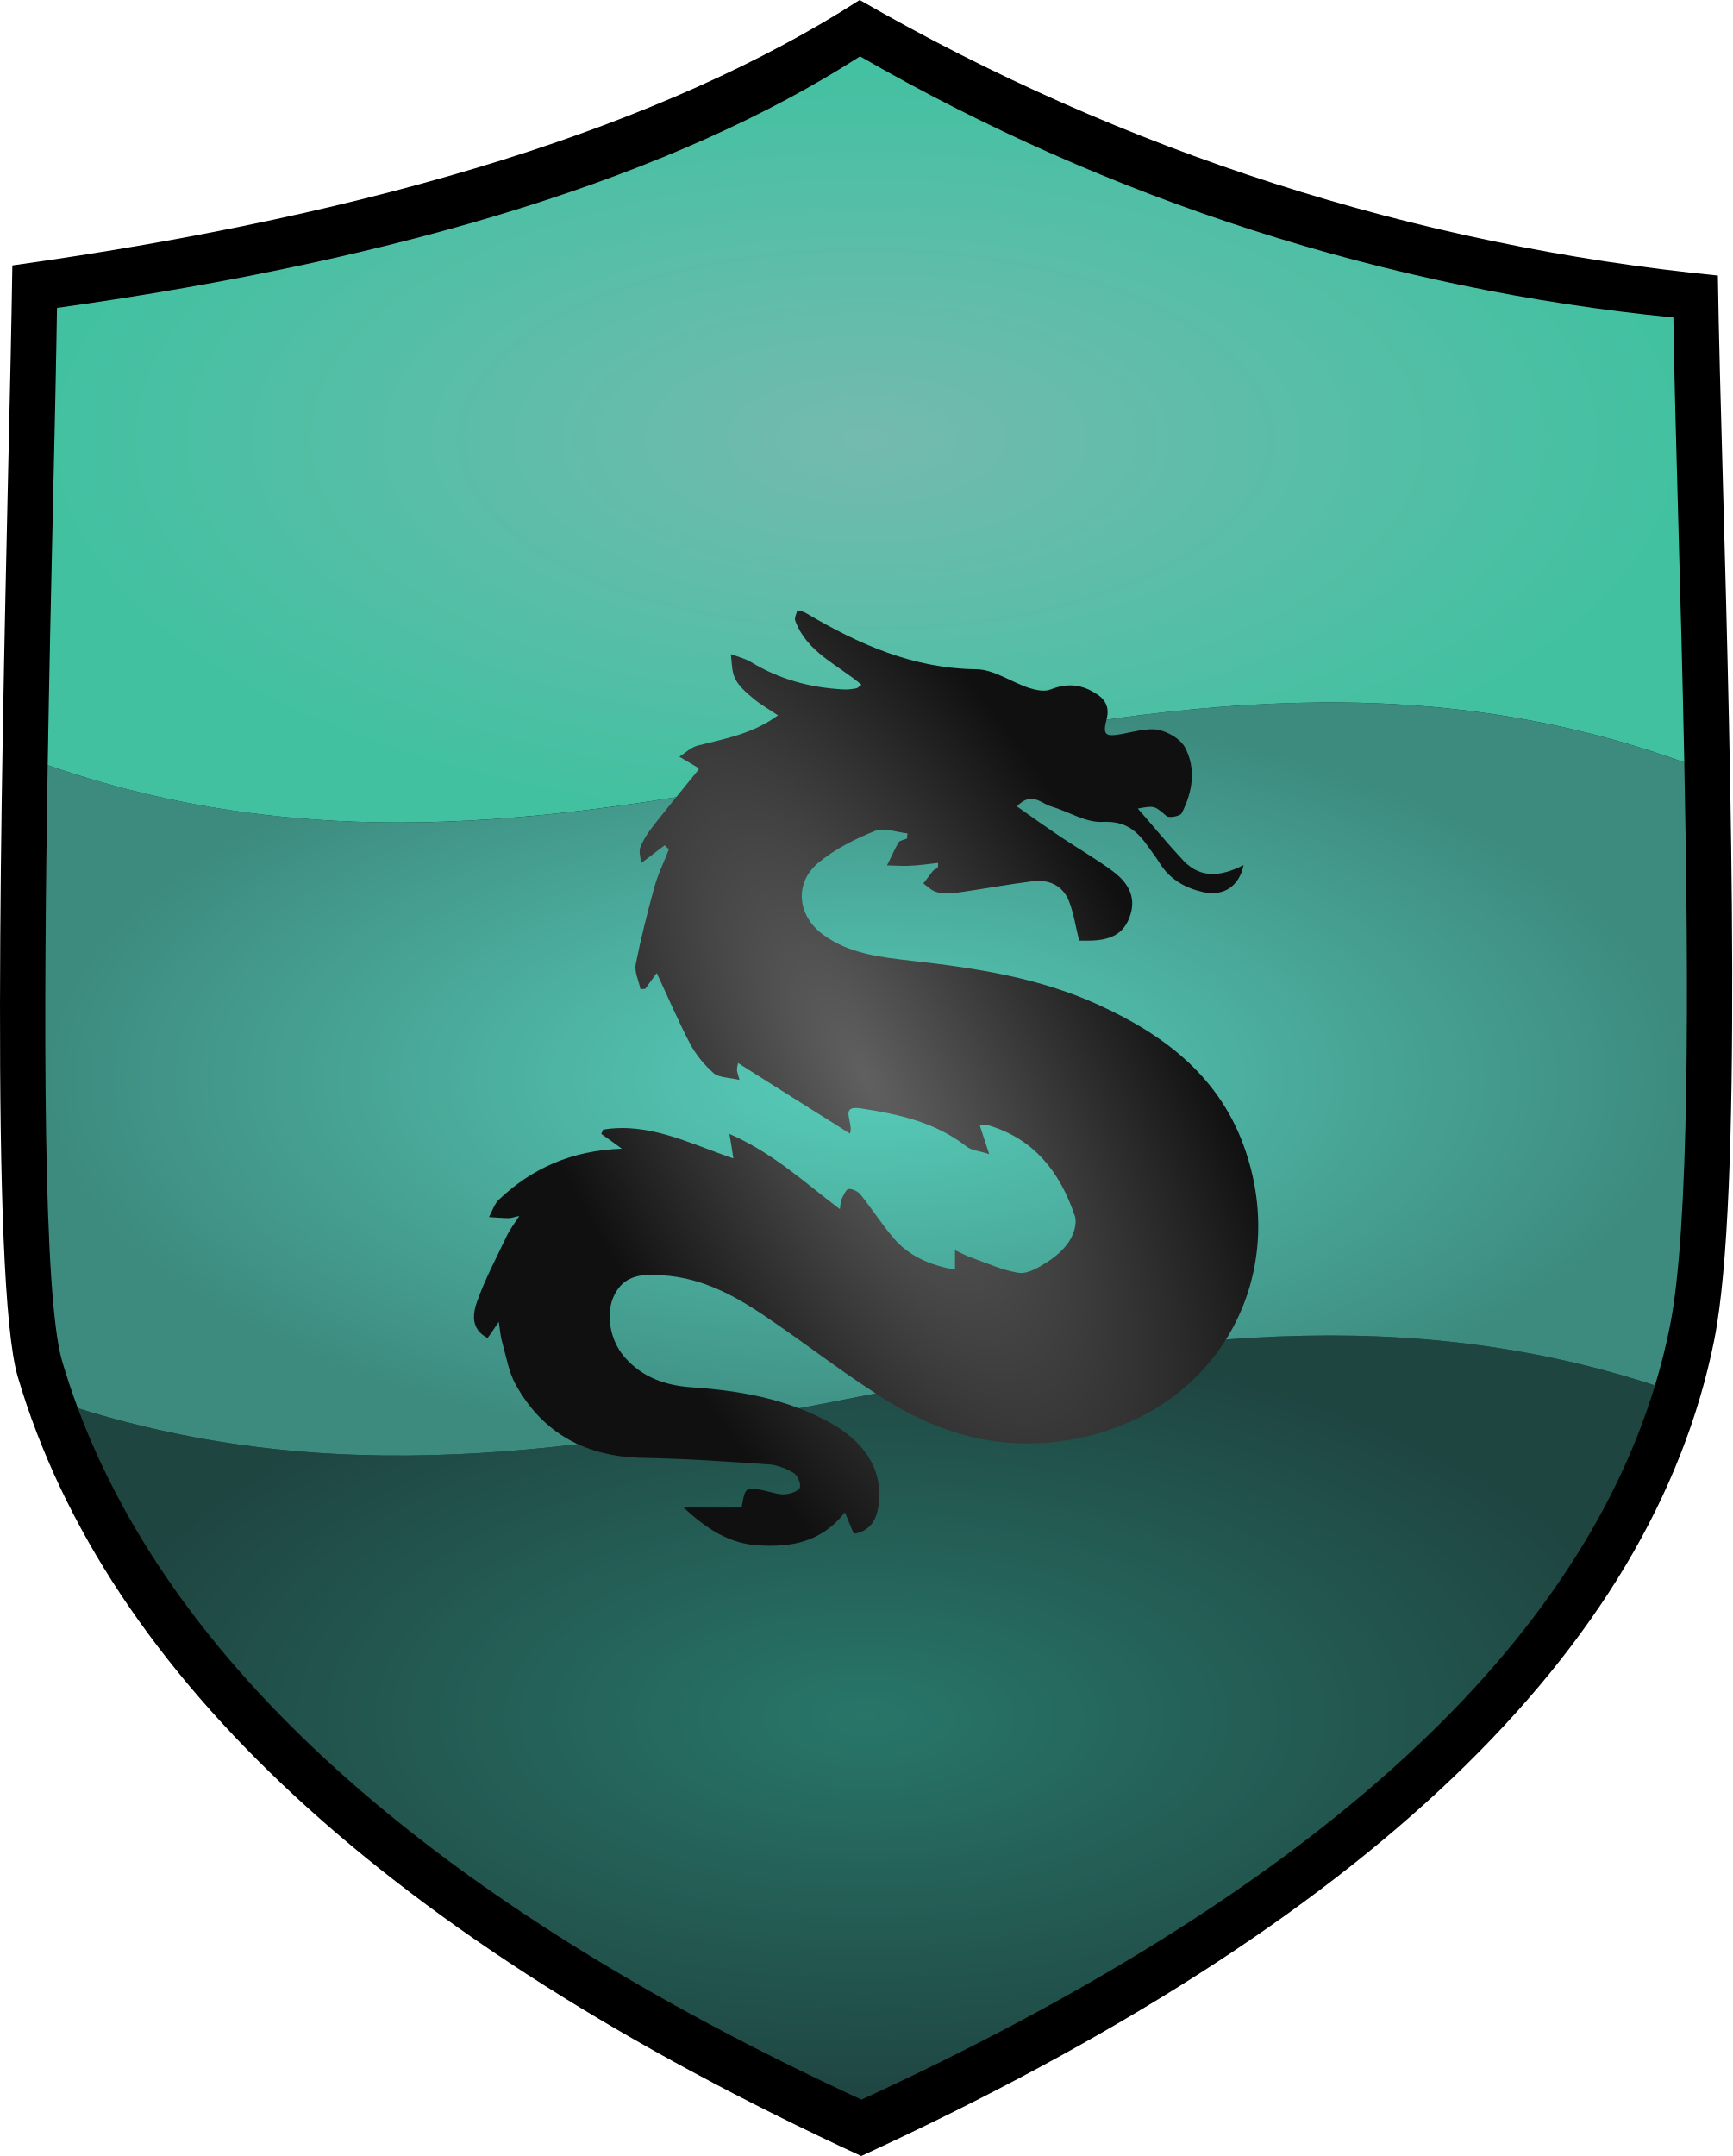
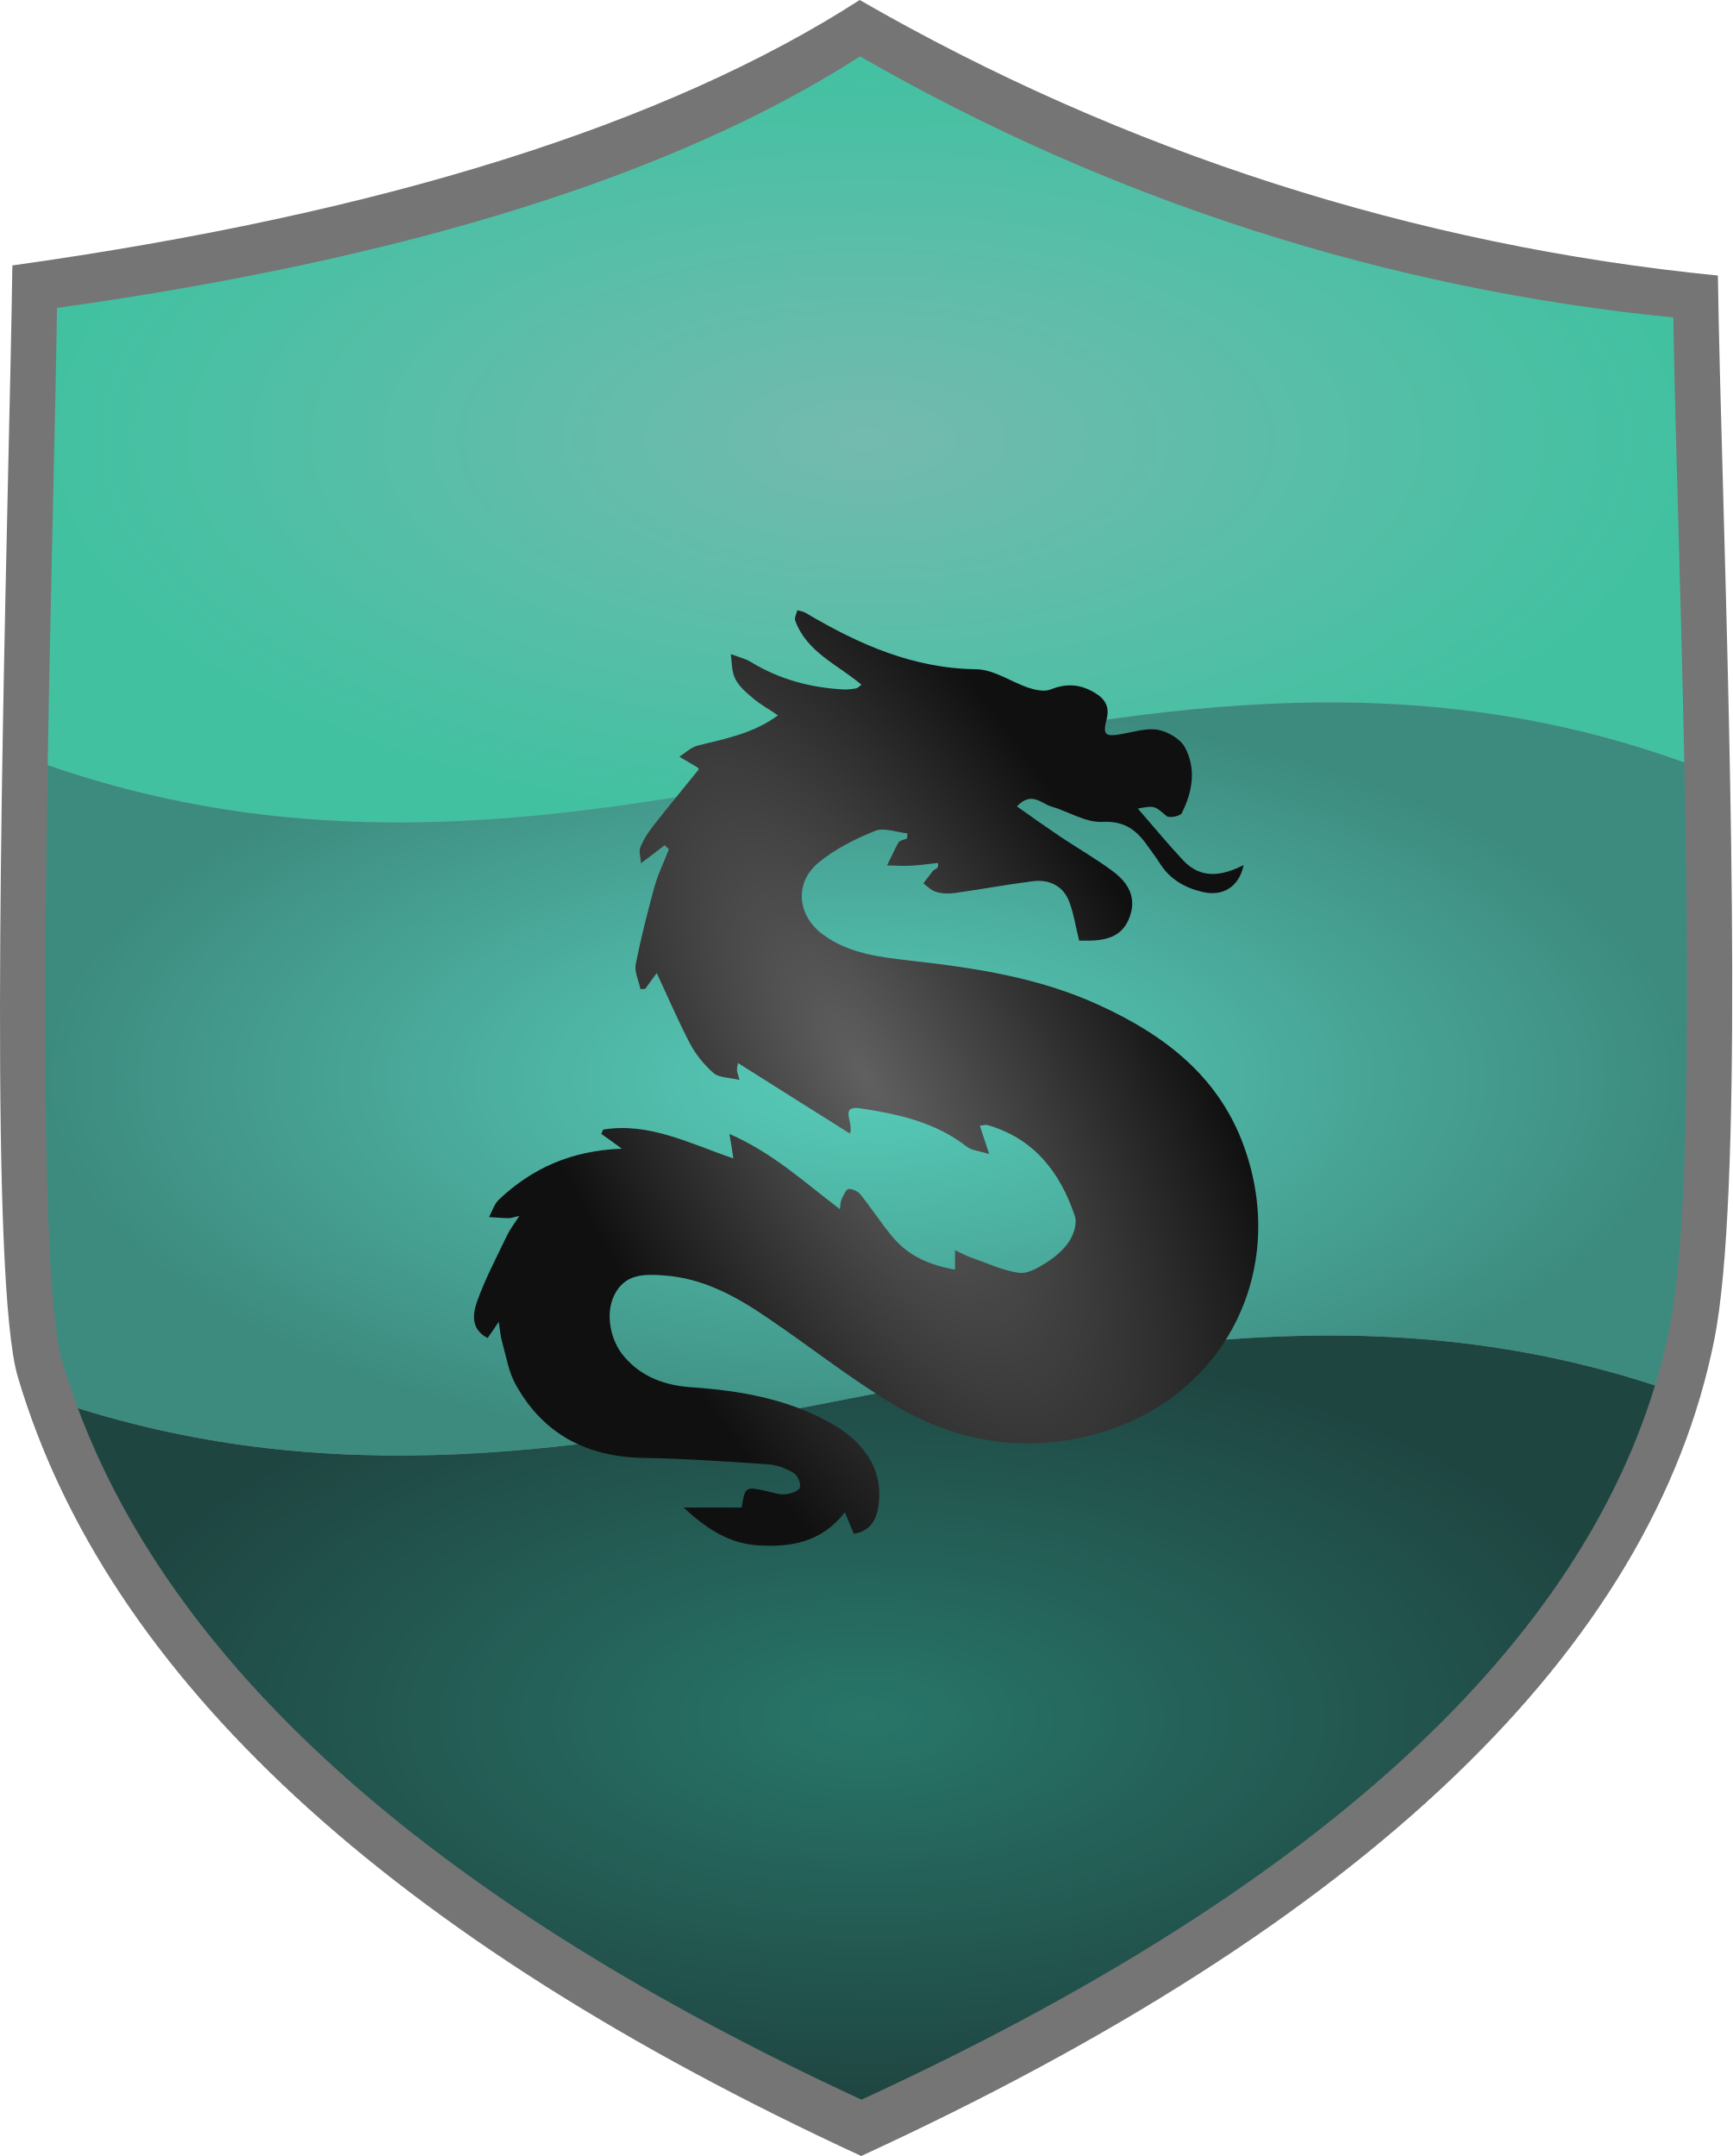
<svg xmlns="http://www.w3.org/2000/svg" xmlns:xlink="http://www.w3.org/1999/xlink" width="1249.908" height="1555.307" viewBox="0 0 937.431 1166.48">
  <defs>
    <radialGradient xlink:href="#a" id="e" cx="468.885" cy="929.266" r="426.761" fx="468.885" fy="929.266" gradientTransform="matrix(1 0 0 .48439 0 479.14)" gradientUnits="userSpaceOnUse" />
    <radialGradient xlink:href="#b" id="f" cx="468.716" cy="583.762" r="444.209" fx="468.716" fy="583.762" gradientTransform="matrix(1 0 0 .45865 0 316.017)" gradientUnits="userSpaceOnUse" />
    <radialGradient xlink:href="#c" id="g" cx="468.656" cy="237.735" r="442.838" fx="468.656" fy="237.735" gradientTransform="matrix(1 0 0 .46798 0 126.48)" gradientUnits="userSpaceOnUse" />
    <radialGradient xlink:href="#d" id="h" cx="468.715" cy="583.24" r="206.284" fx="468.715" fy="583.24" gradientTransform="rotate(60.254 628.765 93.102)scale(2.07996 .81484)" gradientUnits="userSpaceOnUse" />
    <linearGradient id="d">
      <stop offset="0" style="stop-color:#606060;stop-opacity:1" />
      <stop offset="1" style="stop-color:#101010;stop-opacity:1" />
    </linearGradient>
    <linearGradient id="c">
      <stop offset="0" style="stop-color:#74baaf;stop-opacity:1" />
      <stop offset="1" style="stop-color:#42c1a1;stop-opacity:1" />
    </linearGradient>
    <linearGradient id="b">
      <stop offset="0" style="stop-color:#58cdba;stop-opacity:1" />
      <stop offset="1" style="stop-color:#3d8b7f;stop-opacity:1" />
    </linearGradient>
    <linearGradient id="a">
      <stop offset="0" style="stop-color:#287669;stop-opacity:1" />
      <stop offset="1" style="stop-color:#1f4541;stop-opacity:1" />
    </linearGradient>
  </defs>
-   <path fill-rule="evenodd" d="M927.727 724.86c-33.574 167.59-188.87 316.11-461.66 441.62-254.93-117.65-408.49-259.44-456.43-421.54C-5.39 694.178.73 420.4 4.37 256.94c1-43.586 1.868-82.668 2.32-113.33C206.45 115.692 360.45 67.477 465.24 0a1158.4 1158.4 0 0 0 464.43 149.08c.454 31.48 1.575 71.547 2.813 116 4.188 152.6 10.56 383.2-4.762 459.75z" />
+   <path fill-rule="evenodd" d="M927.727 724.86c-33.574 167.59-188.87 316.11-461.66 441.62-254.93-117.65-408.49-259.44-456.43-421.54C-5.39 694.178.73 420.4 4.37 256.94c1-43.586 1.868-82.668 2.32-113.33C206.45 115.692 360.45 67.477 465.24 0a1158.4 1158.4 0 0 0 464.43 149.08c.454 31.48 1.575 71.547 2.813 116 4.188 152.6 10.56 383.2-4.762 459.75z" style="fill:#757575;fill-opacity:1" />
  <path d="M895.646 749.574c-297.87-97.301-552.071 106.682-853.521 12.3 53.39 143.075 195.883 268.798 424.08 374.11 240.964-110.865 385.193-240.677 429.441-386.41" style="display:inline;fill:url(#e);stroke-width:.948" />
  <path d="M741.505 380.39c-240.063-8.104-460.568 122.187-715.687 33.575-2.286 138.098-2.63 287.218 7.822 322.52a385 385 0 0 0 8.485 25.389c301.45 94.382 555.652-109.601 853.521-12.3a341 341 0 0 0 8.08-32.118l-.002-.028c10.547-52.702 10.246-182.446 7.77-304.928-58.148-21.001-114.59-30.241-169.989-32.11" style="display:inline;fill:url(#f);stroke-width:.948;fill-opacity:1" />
  <path d="M465.422 30.495C366.11 94.445 220.163 140.14 30.848 166.597 30.42 195.656 29.596 232.693 28.65 274c-.918 41.234-2.002 89.874-2.831 139.965C339.81 523.026 601.37 300.495 911.495 412.5c-.933-46.126-2.172-91.222-3.258-130.786-1.174-42.129-2.236-80.1-2.666-109.935A1097.8 1097.8 0 0 1 465.42 30.495" style="display:inline;fill:url(#g);stroke-width:.948" />
  <path d="M396.871 626.743c-.779-5.063-1.168-7.984-2.142-13.242 23.369 10.126 40.506 26.095 59.782 40.7.39-2.726.39-4.284.974-5.453.973-1.947 2.337-5.257 3.7-5.452 2.142-.195 5.258 1.363 6.62 3.116 6.038 7.594 11.296 15.773 17.527 23.173 8.569 10.127 20.058 14.995 33.495 17.332v-10.516c4.09 1.948 7.01 3.506 10.127 4.48 8.179 2.92 16.163 6.62 24.537 7.789 4.673.584 10.32-2.727 14.605-5.453 4.674-2.92 9.348-6.816 12.463-11.49 2.532-3.894 4.48-9.931 3.116-13.826-7.984-23.758-22.2-42.063-47.516-49.269-.779-.194-1.753.195-3.895.39 1.558 4.479 2.727 8.568 5.063 15.384-5.452-1.752-9.542-1.947-12.268-4.09-16.942-13.242-37-17.526-57.253-20.642-12.074-1.752-3.505 7.595-5.842 13.632-20.448-12.853-40.311-25.316-60.561-38.169-.195 1.169-.584 2.337-.584 3.7 0 1.169.584 2.337 1.363 5.453-5.648-1.363-11.1-1.168-14.021-3.7-5.064-4.479-9.737-10.126-12.853-16.163-6.427-12.269-11.88-25.121-17.916-37.974a870 870 0 0 1-6.232 8.568c-.779 0-1.752 0-2.531.195-.974-4.674-3.506-9.542-2.532-13.826 2.726-13.827 6.232-27.459 9.932-41.09 1.947-7.206 5.258-13.827 7.984-20.837-.779-.78-1.558-1.363-2.337-2.142-3.7 2.726-7.205 5.647-12.853 9.737 0-3.116-1.168-6.232-.39-8.374 1.754-4.48 4.48-8.569 7.4-12.269 7.985-10.126 16.164-20.058 24.343-30.184-.194-.39-.39-.974-.973-1.169-3.116-1.947-6.427-3.7-9.543-5.647 3.31-2.142 6.232-5.063 9.932-6.037 14.8-3.7 29.99-6.426 43.427-16.358-4.869-3.31-9.543-5.842-13.632-9.347-3.7-3.116-7.595-6.427-9.542-10.516-1.948-3.895-1.753-8.763-2.337-13.242 3.7 1.363 7.595 2.336 10.905 4.284 15.385 9.347 31.937 13.826 49.853 14.8 2.337.195 4.869-.195 7.206-.584.779-.195 1.363-.974 2.726-1.948-12.853-10.905-29.6-17.526-35.832-34.663-.584-1.558.584-3.505 1.169-5.647 1.947.584 3.505.779 4.673 1.557 28.627 16.943 58.032 29.99 92.301 30.38 9.542.194 18.89 7.01 28.432 10.126 3.7 1.168 8.374 2.142 11.684.779 8.374-3.31 15.774-2.921 23.369 1.558 5.842 3.31 8.763 7.595 6.816 14.8-2.143 8.374-.585 9.347 8.179 7.79 6.426-1.169 13.437-3.311 19.473-2.337 5.453.973 12.269 4.868 14.8 9.542 6.232 11.684 4.09 24.147-1.752 35.637-.78 1.558-6.816 2.726-8.18 1.558-6.425-5.453-6.23-5.842-15.578-4.09 8.179 9.348 16.163 19.085 24.732 28.237 9.736 10.127 21.031 8.18 32.52 2.337-2.336 11.49-10.904 17.137-22.005 14.606-9.347-2.142-17.526-6.621-22.979-14.995-1.947-3.116-4.09-6.037-6.231-8.958-6.037-8.763-12.269-14.606-24.927-14.021-9.153.584-18.695-5.648-28.042-8.374-5.453-1.558-10.516-8.374-18.5 0 8.179 5.842 15.968 11.295 23.758 16.553 9.347 6.231 18.89 11.684 27.847 18.305 10.127 7.4 12.853 15.774 9.348 25.121-3.31 8.958-10.127 12.658-22.59 12.658h-4.674c-1.947-7.594-2.92-14.8-5.452-21.226-3.31-8.569-10.906-12.074-19.864-10.905-13.631 1.752-27.263 4.284-41.09 6.231-3.505.584-7.4.584-10.71-.39-2.532-.584-4.868-2.92-7.205-4.673 1.752-2.142 3.31-4.479 5.063-6.621.584-.78 1.753-1.169 2.532-1.753.584-.973.389-1.752.389-2.726-5.258.584-10.516 1.363-15.774 1.558-3.895.195-7.984-.195-11.879-.195 2.142-4.09 3.895-8.374 6.232-12.463.779-1.169 3.116-1.363 4.674-2.142 0-.974 0-1.948.194-2.727-5.842-.584-12.658-3.31-17.526-1.363-10.71 4.284-21.616 9.737-30.574 17.137-13.242 10.905-11.684 28.627 2.337 38.948 14.216 10.516 31.353 12.268 48.1 14.216 34.664 3.894 68.932 9.152 100.88 23.758 36.416 16.553 66.798 39.726 80.04 80.04 22.005 66.403-13.048 133.2-80.82 152.088-38.947 10.905-76.337 4.479-110.61-16.163-23.174-14.022-44.596-30.964-66.99-46.153-17.332-11.88-35.443-22.006-57.061-23.369-10.516-.779-20.837-.779-26.485 10.71-4.868 9.932-2.337 24.148 5.258 33.106 9.737 11.49 22.59 15.774 36.806 16.748 25.51 1.752 50.437 6.037 73.221 18.305 21.032 11.1 30.574 27.263 27.653 46.153-1.168 7.984-5.063 13.437-13.242 14.8-1.558-3.505-2.921-7.01-4.869-11.684-12.658 16.358-29.405 19.084-47.126 17.916-14.995-.974-27.264-8.374-40.116-20.448h31.352c1.948-11.49 1.948-11.49 14.022-8.763 3.31.779 6.62 1.947 9.737 1.558 2.92-.195 7.4-1.947 7.79-3.7.583-2.337-1.364-6.816-3.7-7.984-3.896-2.337-8.959-4.285-13.438-4.48-22.59-1.557-45.18-3.115-67.769-3.505-30.379-.584-53.748-12.658-68.74-39.337-3.895-6.816-5.258-15.19-7.4-22.979-.974-3.116-1.168-6.232-1.947-11.295-2.727 4.09-4.285 6.427-6.037 8.763-9.348-4.868-7.984-13.242-5.648-19.863 4.48-12.463 10.711-24.147 16.358-36.026 1.558-3.116 3.7-5.843 6.427-10.127-2.921.584-4.284 1.169-5.648 1.169-3.505 0-7.01-.39-10.71-.585 1.752-3.31 2.92-7.205 5.452-9.542 17.916-16.942 39.338-26.484 66.404-27.458-5.064-3.7-7.985-5.842-11.1-7.984.389-.78.584-1.558.973-2.337 24.732-4.09 46.543 7.4 70.49 15.579z" style="fill:url(#h);stroke-width:.519" />
</svg>
